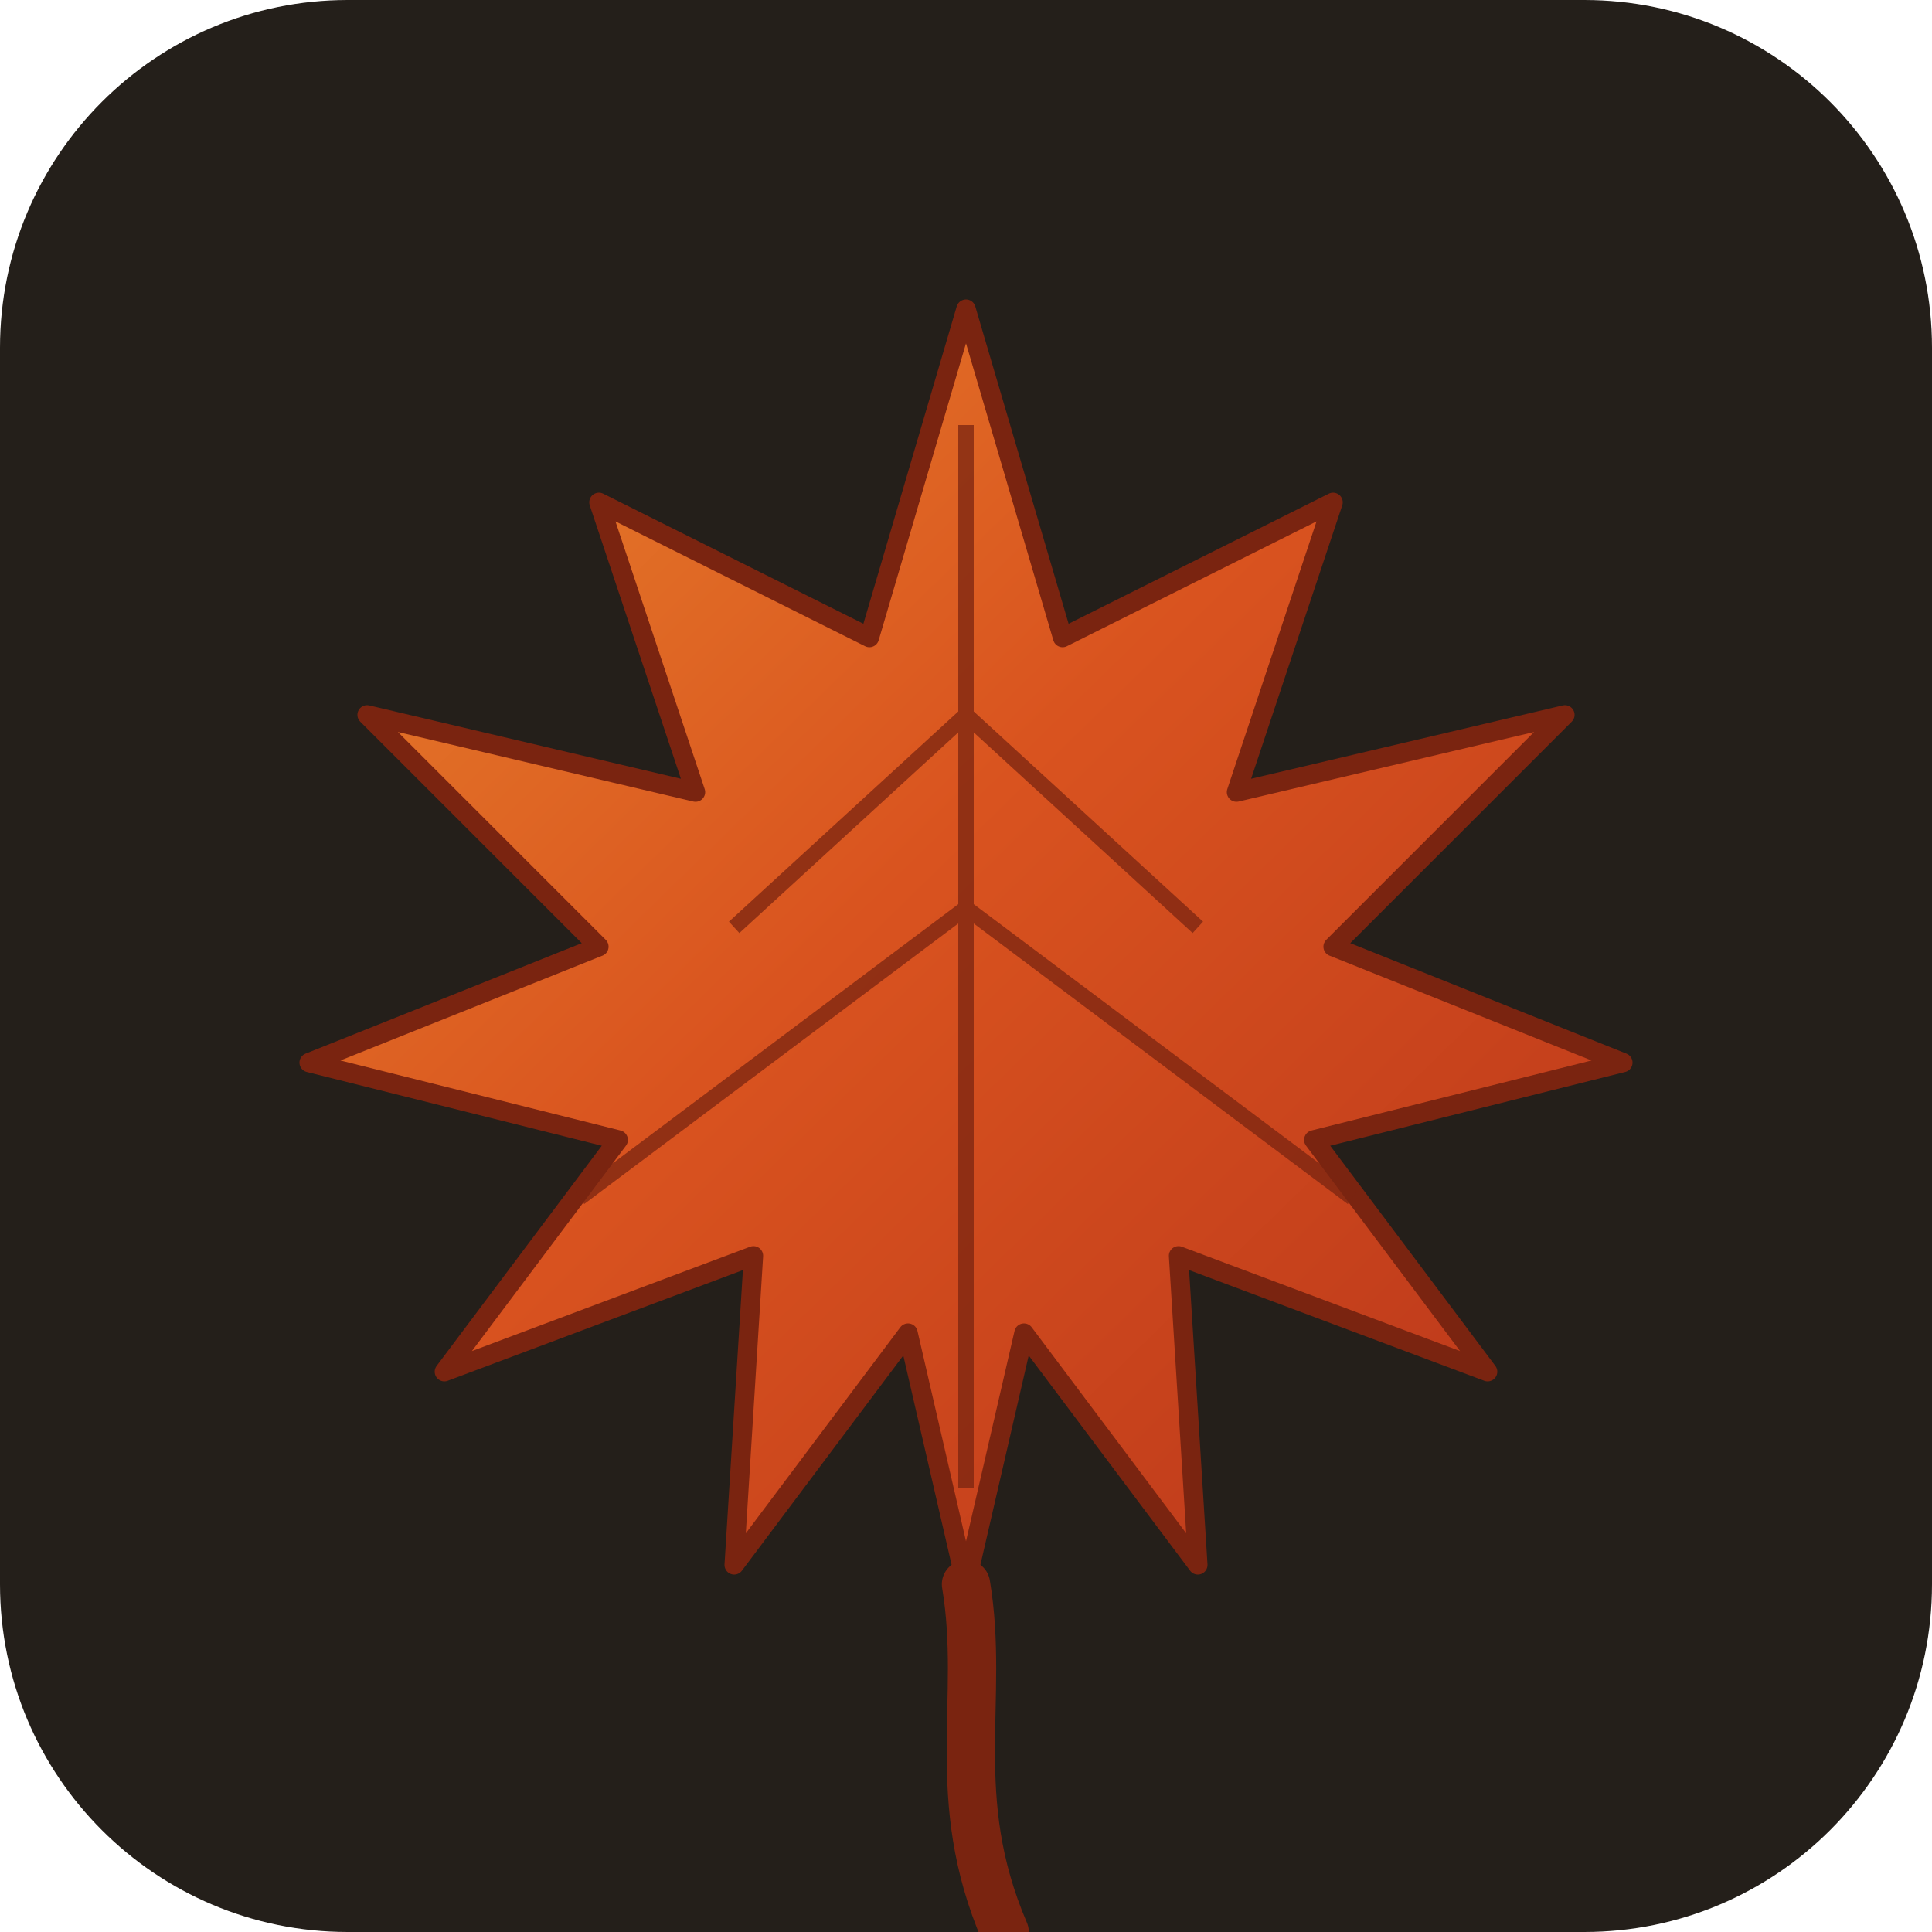
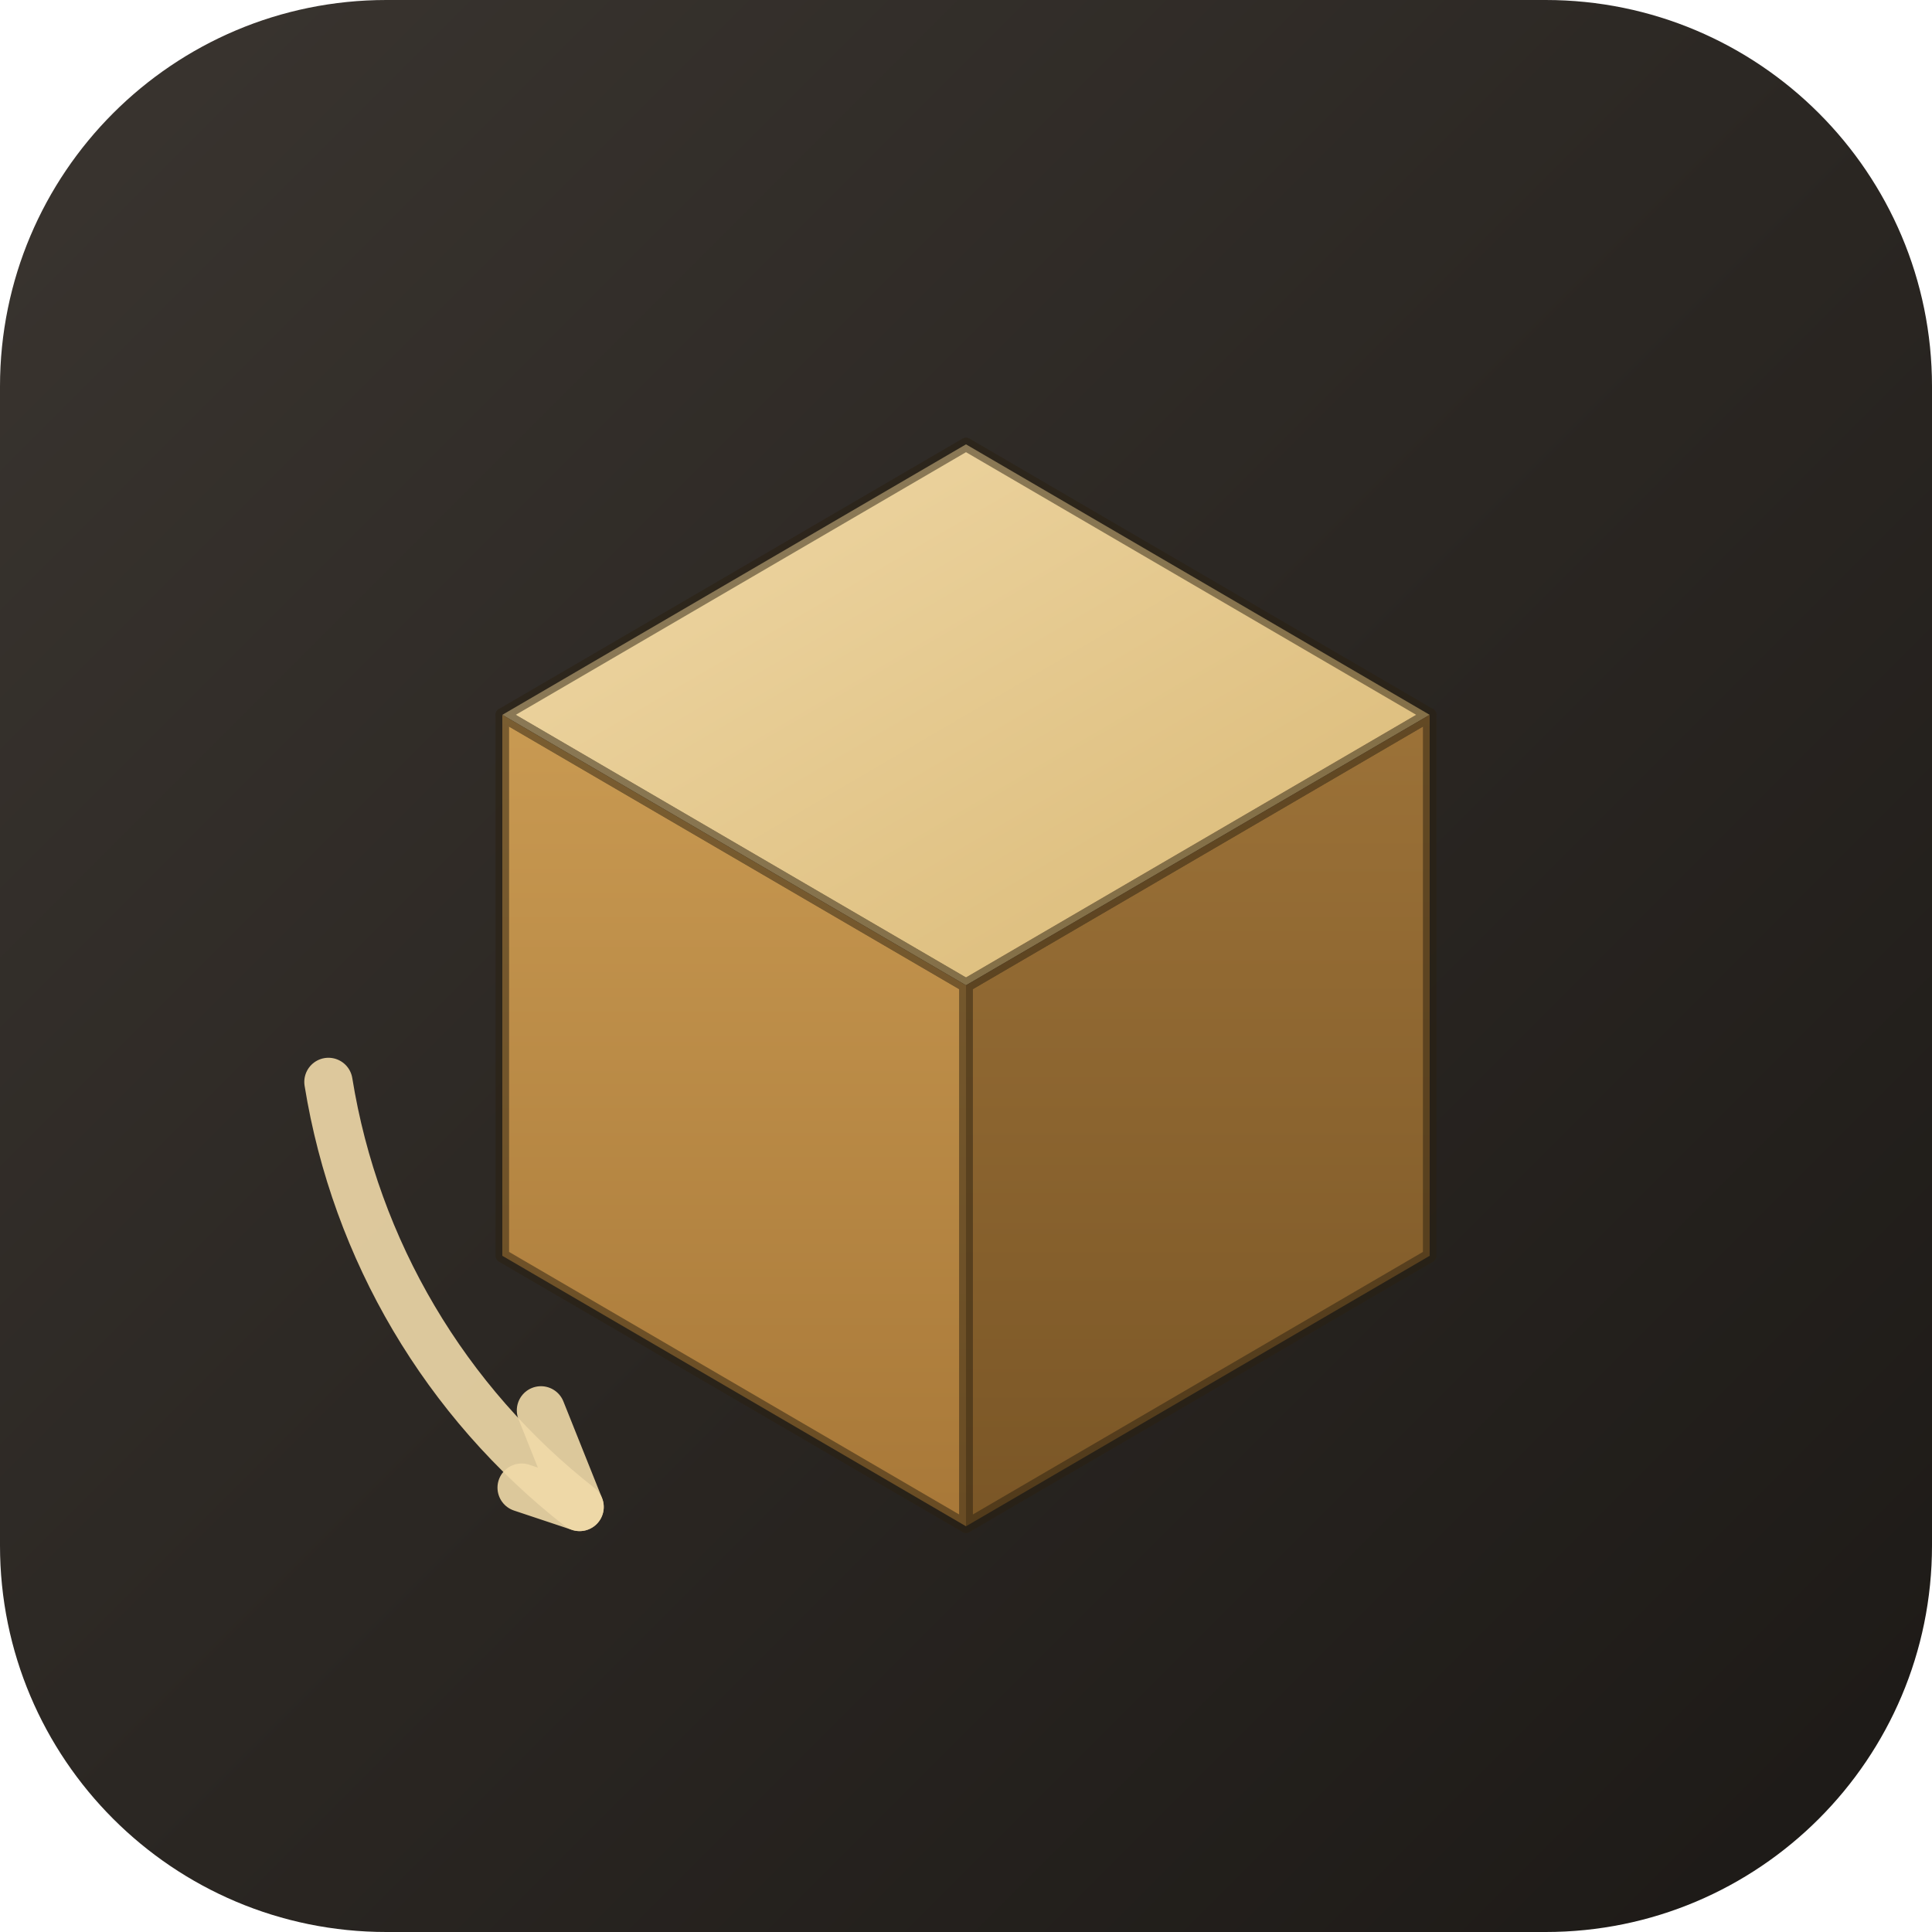
<svg xmlns="http://www.w3.org/2000/svg" viewBox="0 0 200 200">
  <defs>
-     <linearGradient id="leafGrad" x1="0%" y1="0%" x2="100%" y2="100%">
-       <stop offset="0%" stop-color="#e8842c" />
-       <stop offset="45%" stop-color="#d9531f" />
-       <stop offset="100%" stop-color="#b8341a" />
+     <linearGradient id="bgGrad" x1="0%" y1="0%" x2="100%" y2="100%">
+       <stop offset="0%" stop-color="#3a3530" />
+       <stop offset="100%" stop-color="#1c1916" />
+     </linearGradient>
+     <linearGradient id="topFace" x1="0%" y1="0%" x2="100%" y2="100%">
+       <stop offset="0%" stop-color="#f0d9a8" />
+       <stop offset="100%" stop-color="#d9b874" />
+     </linearGradient>
+     <linearGradient id="leftFace" x1="0%" y1="0%" x2="0%" y2="100%">
+       <stop offset="0%" stop-color="#c99a52" />
+       <stop offset="100%" stop-color="#a87838" />
+     </linearGradient>
+     <linearGradient id="rightFace" x1="0%" y1="0%" x2="0%" y2="100%">
+       <stop offset="0%" stop-color="#9c7238" />
+       <stop offset="100%" stop-color="#7a5626" />
    </linearGradient>
  </defs>
-   <rect width="200" height="200" rx="36" fill="#241f1a" />
-   <g transform="translate(100,104)">
-     <path d="       M0,-72       L10,-38       L38,-52       L28,-22       L62,-30       L38,-6       L68,6       L36,14       L54,38       L22,26       L24,58       L6,34       L0,60       L-6,34       L-24,58       L-22,26       L-54,38       L-36,14       L-68,6       L-38,-6       L-62,-30       L-28,-22       L-38,-52       L-10,-38       Z" fill="url(#leafGrad)" stroke="#7a2410" stroke-width="2" stroke-linejoin="round" />
-     <path d="M0,60 C2,72 -2,82 4,96" fill="none" stroke="#7a2410" stroke-width="5" stroke-linecap="round" />
-     <g stroke="#7a2410" stroke-width="1.6" opacity="0.75" fill="none">
-       <path d="M0,-60 L0,50" />
-       <path d="M0,-10 L-40,20" />
-       <path d="M0,-10 L40,20" />
-       <path d="M0,-30 L-24,-8" />
-       <path d="M0,-30 L24,-8" />
+   <rect width="200" height="200" rx="40" fill="url(#bgGrad)" />
+   <g transform="translate(100,102)">
+     <path d="M0,-56 L48,-28 L0,0 L-48,-28 Z" fill="url(#topFace)" />
+     <path d="M-48,-28 L0,0 L0,56 L-48,28 Z" fill="url(#leftFace)" />
+     <path d="M48,-28 L0,0 L0,56 L48,28 Z" fill="url(#rightFace)" />
+     <g fill="none" stroke="#2a1f10" stroke-width="1.4" stroke-linejoin="round" opacity="0.5">
+       <path d="M0,-56 L48,-28 L0,0 L-48,-28 Z" />
+       <path d="M-48,-28 L0,0 L0,56 L-48,28 Z" />
+       <path d="M48,-28 L0,0 L0,56 L48,28 Z" />
    </g>
+     <path d="M-66,10 A70,70 0 0 0 -40,54" fill="none" stroke="#f0d9a8" stroke-width="5" stroke-linecap="round" opacity="0.9" />
+     <path d="M-46,52 L-40,54 L-44,44" fill="none" stroke="#f0d9a8" stroke-width="5" stroke-linecap="round" stroke-linejoin="round" opacity="0.9" />
  </g>
</svg>
